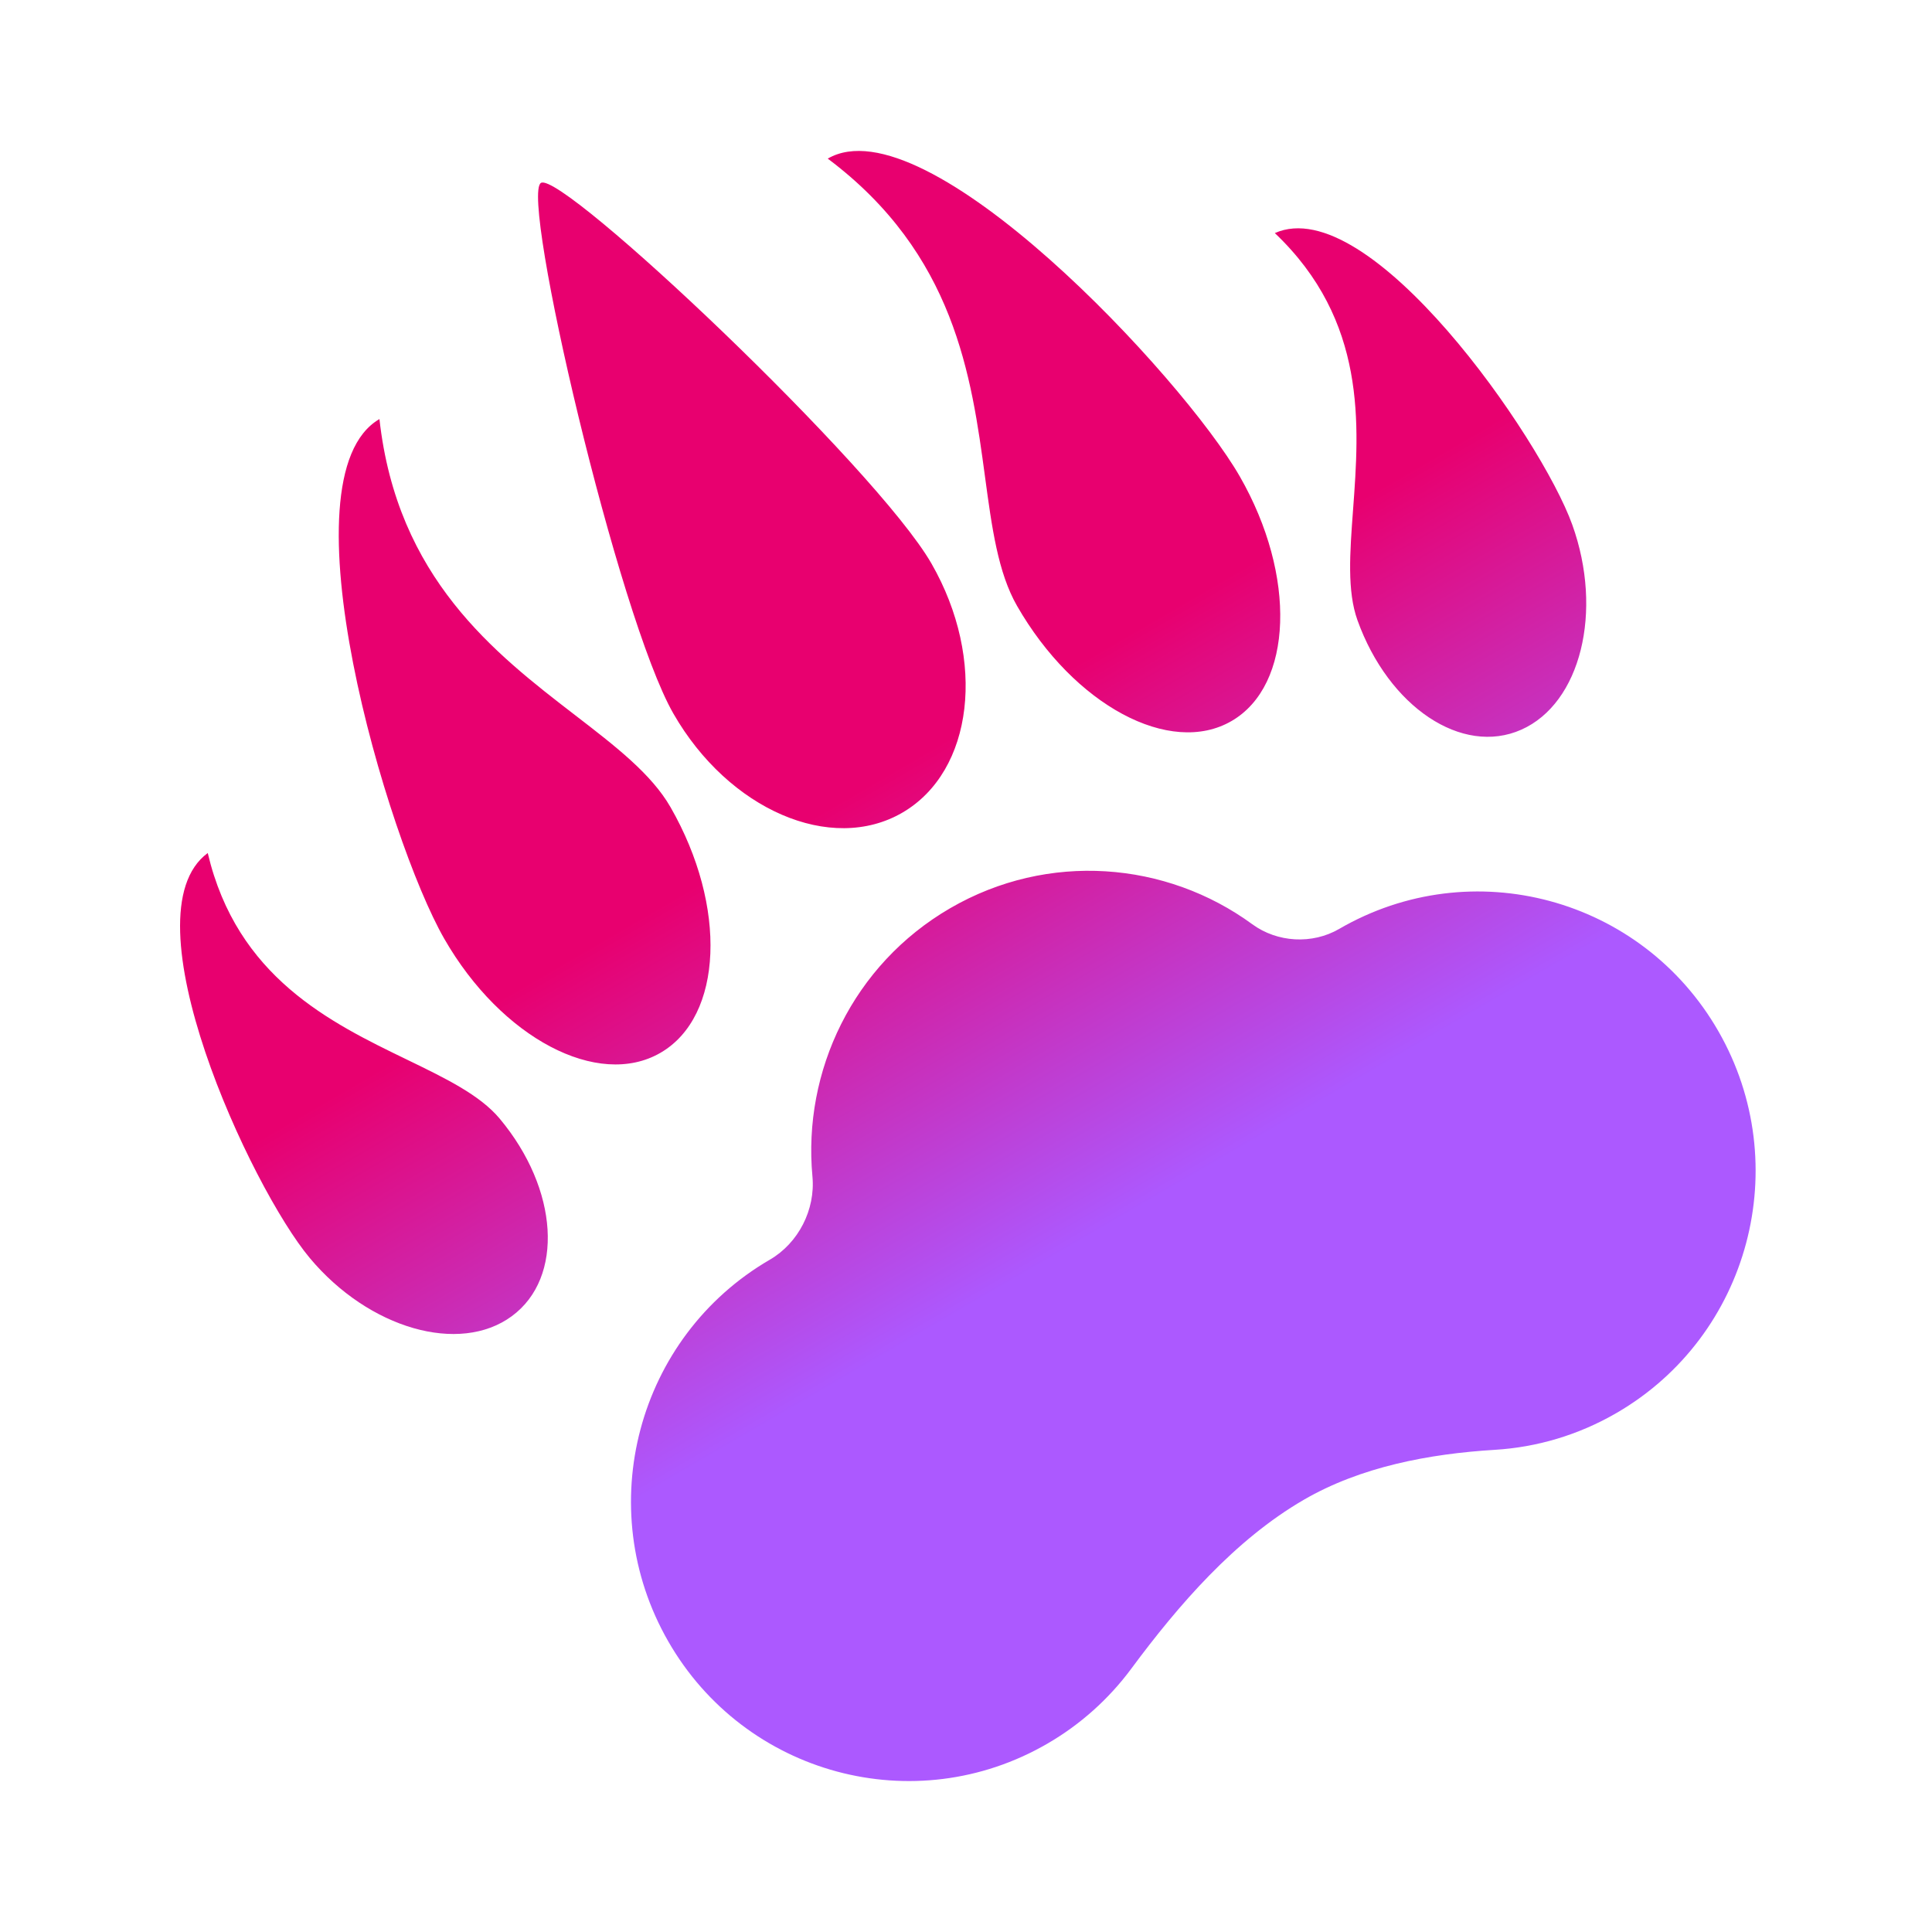
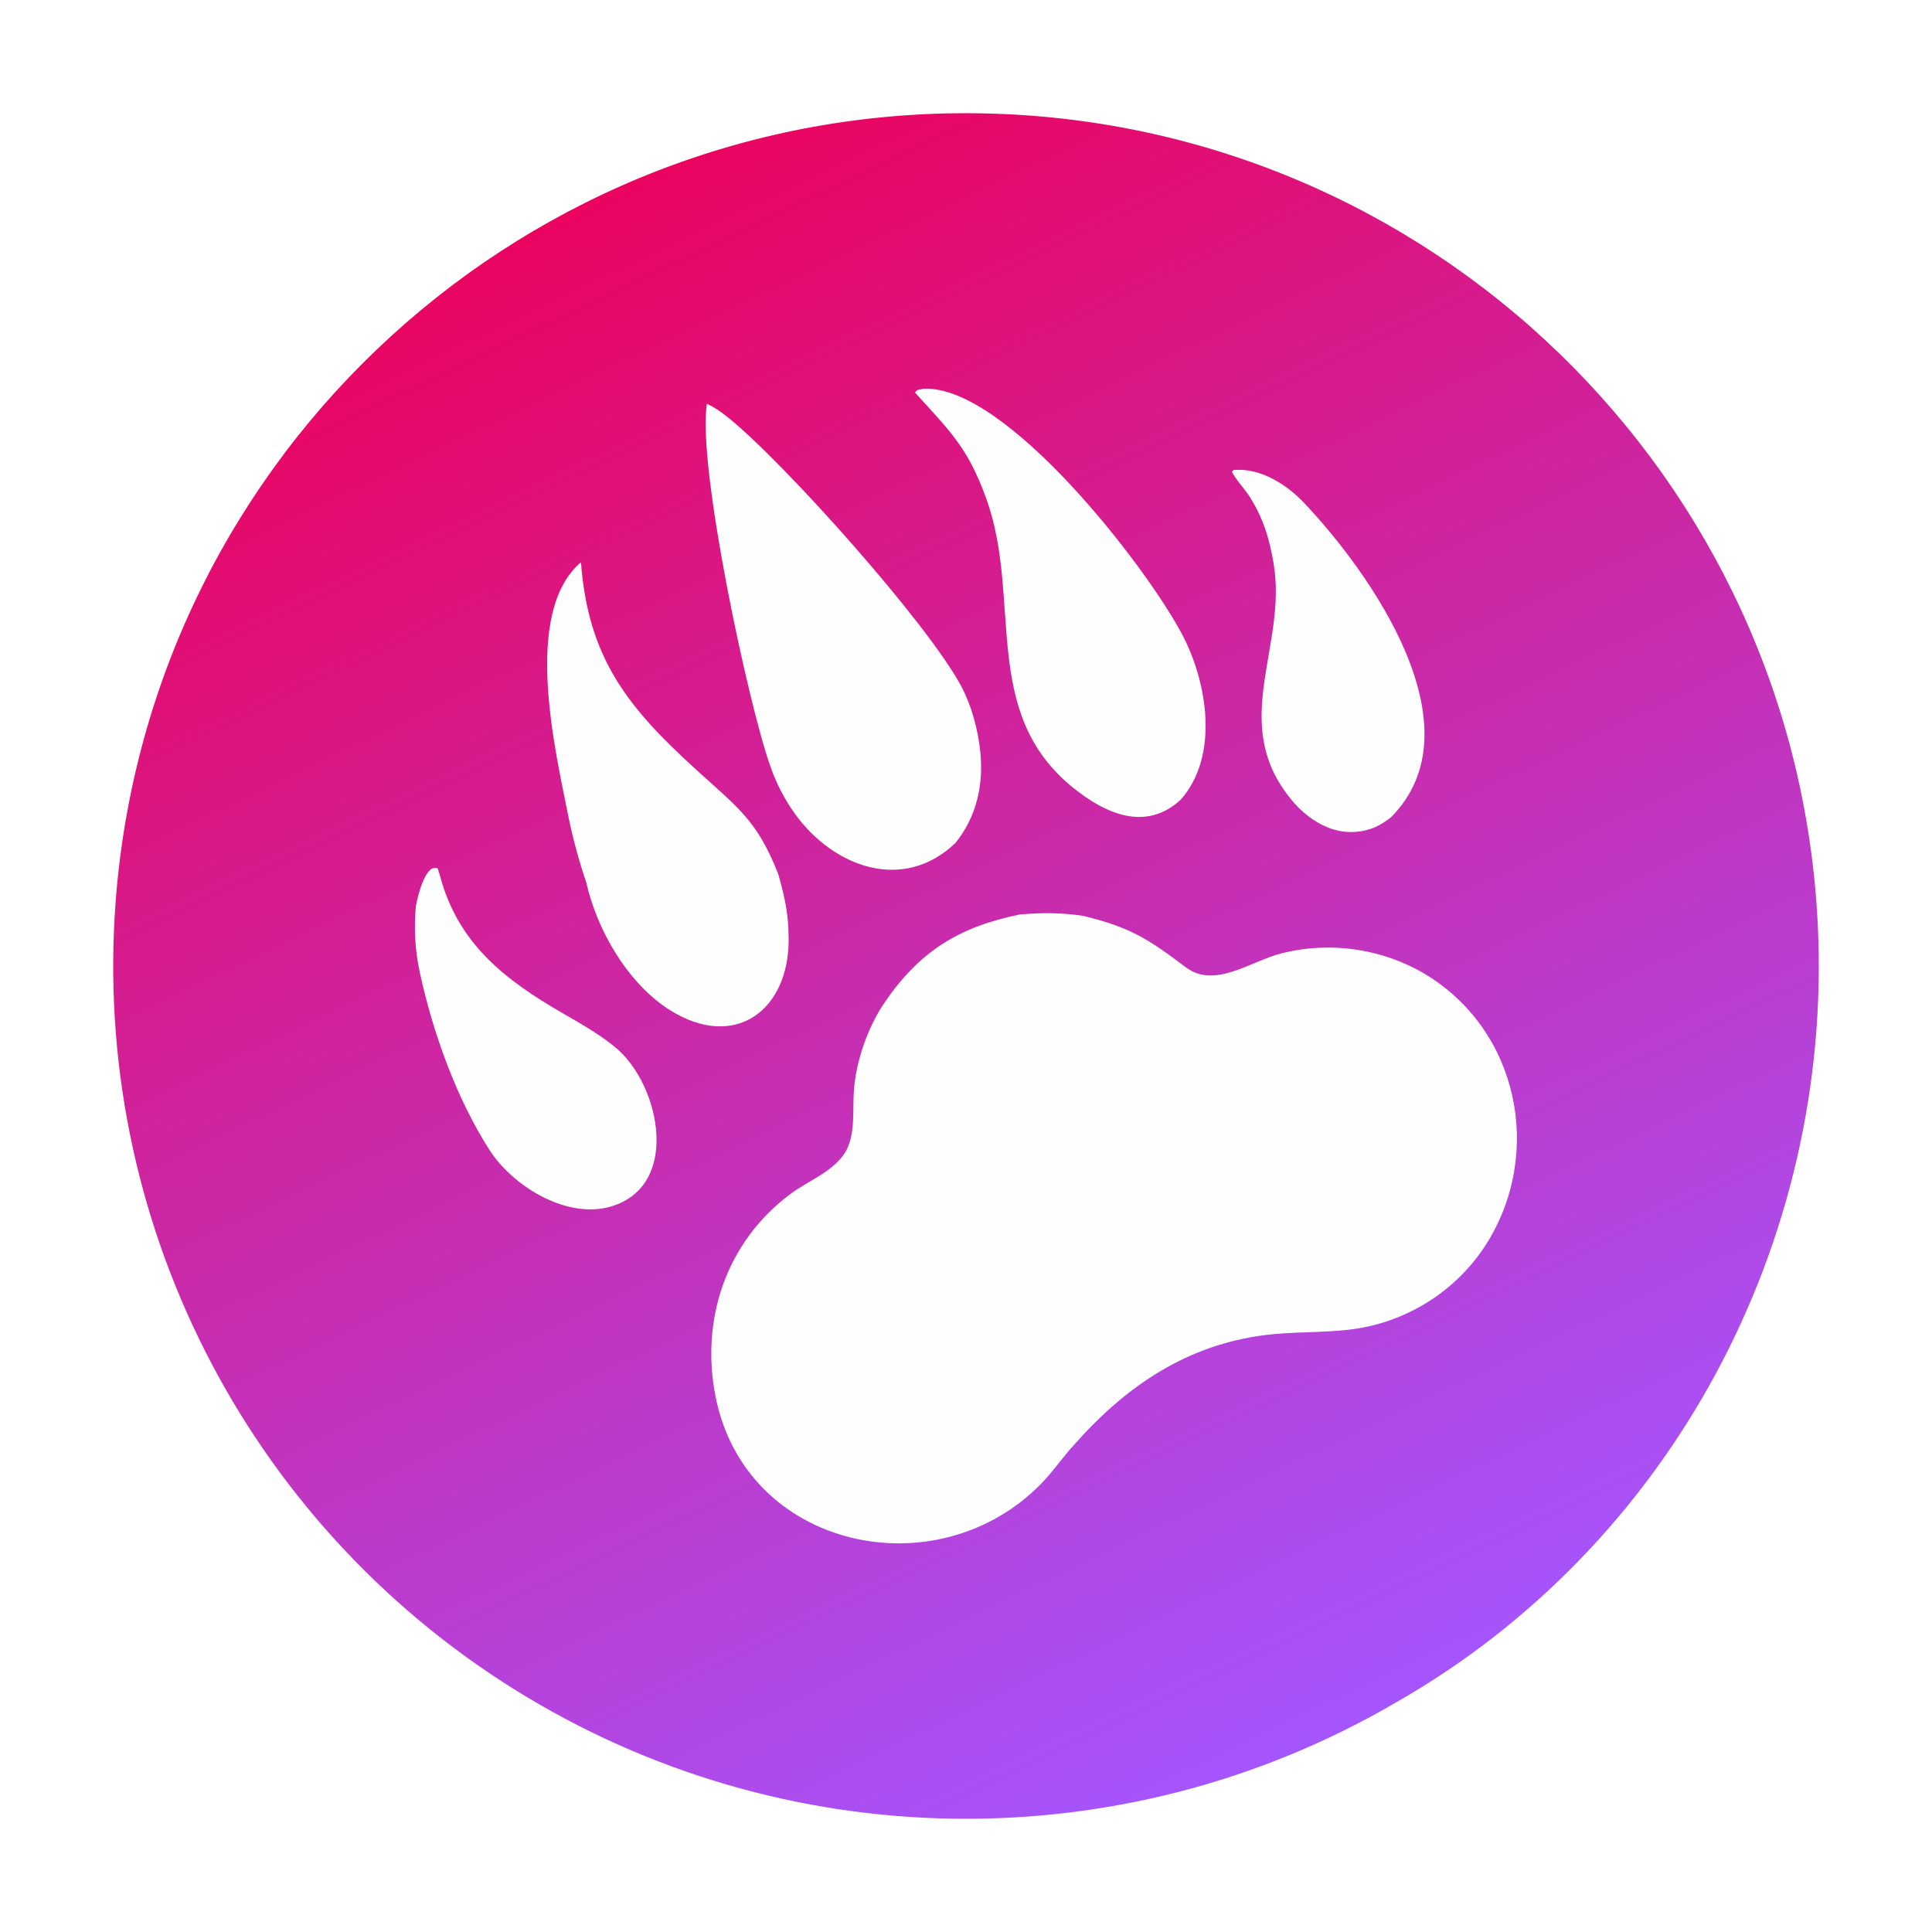
- <svg xmlns="http://www.w3.org/2000/svg" width="512" height="512" fill="none">
-   <path fill="url(#a)" fill-rule="evenodd" d="M239.125 215.367c18.889-10.975 22.353-40.523 7.736-65.999-14.616-25.476-97.871-104.167-103.494-100.901-5.623 3.266 20.473 115.166 35.09 140.642 14.617 25.476 41.778 37.232 60.668 26.258Zm106.36 182.112c15.116-8.781 33.262-12.202 50.685-13.263 11.026-.671 22.07-3.861 32.288-9.797 35.191-20.446 47.248-65.727 26.93-101.139-20.317-35.413-65.316-47.545-100.507-27.1-7.109 4.129-16.36 3.619-22.999-1.238-22.793-16.675-54.117-19.336-80.096-4.243-25.724 14.945-39.087 43.159-36.48 71.09.818 8.766-3.712 17.637-11.289 22.04-35.191 20.445-47.249 65.726-26.931 101.139 20.317 35.412 65.316 47.546 100.508 27.1a73.489 73.489 0 0 0 22.201-19.839c12.566-16.967 27.48-34.17 45.69-44.75Zm-16.92-271.206c15.098 26.317 14.123 55.328-2.178 64.798-16.303 9.472-41.757-4.184-56.857-30.5-5.056-8.813-6.67-20.755-8.484-34.171-3.6-26.643-7.988-59.093-41.684-84.367 25.975-15.09 94.104 57.925 109.203 84.24Zm-153.511 152.72c-16.561 9.621-42.225-3.912-57.325-30.229-15.098-26.315-43.559-122.378-17.172-137.708 4.675 42.136 30.578 62.085 51.846 78.465 10.708 8.246 20.241 15.588 25.298 24.401 15.098 26.317 13.913 55.45-2.647 65.071Zm241.61-139.948c8.269 23.011 2.229 47.334-13.49 54.325-15.718 6.992-35.164-5.995-43.432-29.006-2.769-7.707-2.016-17.838-1.171-29.219 1.678-22.604 3.722-50.136-20.728-73.375 25.045-11.14 70.552 54.263 78.821 77.275ZM135.633 348.803c-13.887 10.21-37.85 3.319-53.519-15.392-15.67-18.712-49.189-91.082-27.06-107.352 7.765 32.935 32.488 44.915 52.787 54.749 10.221 4.952 19.319 9.359 24.567 15.626 15.669 18.711 17.114 42.157 3.225 52.369Z" clip-rule="evenodd" />
+ <svg xmlns="http://www.w3.org/2000/svg" width="1024" height="1024" fill="none">
+   <path fill="url(#a)" d="M61.311 477.661C79.458 239.476 279.808 56.533 518.657 60.05 757.505 63.568 952.381 252.331 963.507 490.948c7.83 167.921-78.175 328.315-223.274 411.198-145.099 84.882-325.317 82.228-467.853-6.89-142.536-89.119-223.841-249.977-211.069-417.595z" />
+   <path fill="#fefefe" d="M310.658 467.419c-3.32-9.281-7.386-24.508-9.279-34.056-7.062-35.637-24.709-108.747 6.541-135.363 3.811 50.928 24.785 76.939 61.265 110.127 22.467 20.438 32.213 26.897 43.338 55.248 3.58 12.875 5.436 21.094 5.477 34.543.109 37.367-28.185 58.991-62.589 37.666-22.417-13.895-39.071-42.507-44.753-68.165z" />
+   <path fill="#fefefe" d="M374.663 214c4.098 1.89 7.645 4.384 11.15 7.202 29.957 24.087 106.075 109.396 123.699 142.598 5.429 10.226 8.748 22.606 10 34.087 1.941 17.815-1.794 34.781-13.06 48.855-27.856 26.644-64.87 12.775-85.227-15.542-5.439-7.643-9.771-16.022-12.866-24.887-11.529-32.041-38.956-159.6-33.695-192.313z" />
+   <path fill="#fefefe" d="M489.448 206.033c43.44-2.071 117.229 92.944 136.935 129.889 13.455 25.227 20.154 64.518-.671 88.031-18.782 17.113-40.177 7.097-57.044-6.535-49.458-39.968-26.69-99.978-45.937-153.171-9.862-27.254-19.136-35.561-37.731-56.174 1.094-1.81 1.604-1.343 4.448-2.04z" />
+   <path fill="#fefefe" d="M653.832 249.1c.669-.039 1.338-.069 2.008-.089 13.184-.359 26.291 7.995 35.151 17.325 35.31 37.176 93.523 119.257 46.273 166.825-2.313 1.825-5.502 3.97-8.205 5.147-8.04 3.491-17.136 3.59-25.249.277-10.178-4.197-17.568-11.531-23.703-20.536-26.273-38.556 1.947-77.135-5.038-119.204-2.163-13.095-5.591-24.569-12.998-35.995-2.263-3.491-7.66-9.471-9.111-12.816l.832-.934z" />
+   <path fill="#fefefe" d="M540.396 484.691c12.268-.998 21.422-1.036 33.505.692 25.165 6.055 34.775 12.357 54.621 27.31 15.454 11.644 34.511-3.433 50.962-7.463 25.887-6.463 53.289-2.418 76.188 11.245 49.125 29.903 62.468 94.38 32.309 142.595-16.315 25.705-43.511 42.566-73.844 45.78-14.478 1.59-29.137.942-43.706 2.777-41.191 5.188-73.296 26.843-100.306 57.227-6.44 6.827-12.034 15.206-18.588 21.85-55.409 56.162-156.282 34.381-172.272-46.48-8.117-41.043 5.697-81.949 39.563-107.311 9.568-7.164 22.87-11.858 29.328-22.412 5.516-9.748 3.592-22.385 4.47-33.128 1.273-15.551 7.427-33.141 16.241-46.047 18.689-27.366 39.716-40.113 71.629-46.635z" />
+   <path fill="#fefefe" d="M220.568 479.563c.793-4.574 5.074-22.204 11.442-19.226l1.267 4.088c9.493 35.568 34.167 54.87 65.066 72.668 9.62 5.543 19.511 11.116 28.054 18.234 23.86 19.883 34.995 74.922-4.393 84.628-23.048 5.516-50.6-11.701-62.66-30.579-17.491-27.374-29.981-62.198-36.848-93.985-2.571-11.898-3.202-23.878-2.028-35.828z" />
  <defs>
-     <linearGradient id="a" x1="142.089" x2="355.616" y1="49.209" y2="416.738" gradientUnits="userSpaceOnUse">
-       <stop offset=".427" stop-color="#E8006F" />
-       <stop offset=".74" stop-color="#AC59FF" />
+     <linearGradient id="a" x1="307.512" x2="696.512" y1="110.55" y2="925.05" gradientUnits="userSpaceOnUse">
+       <stop stop-color="#EA0460" />
+       <stop offset="1" stop-color="#A555FF" />
    </linearGradient>
  </defs>
</svg>
